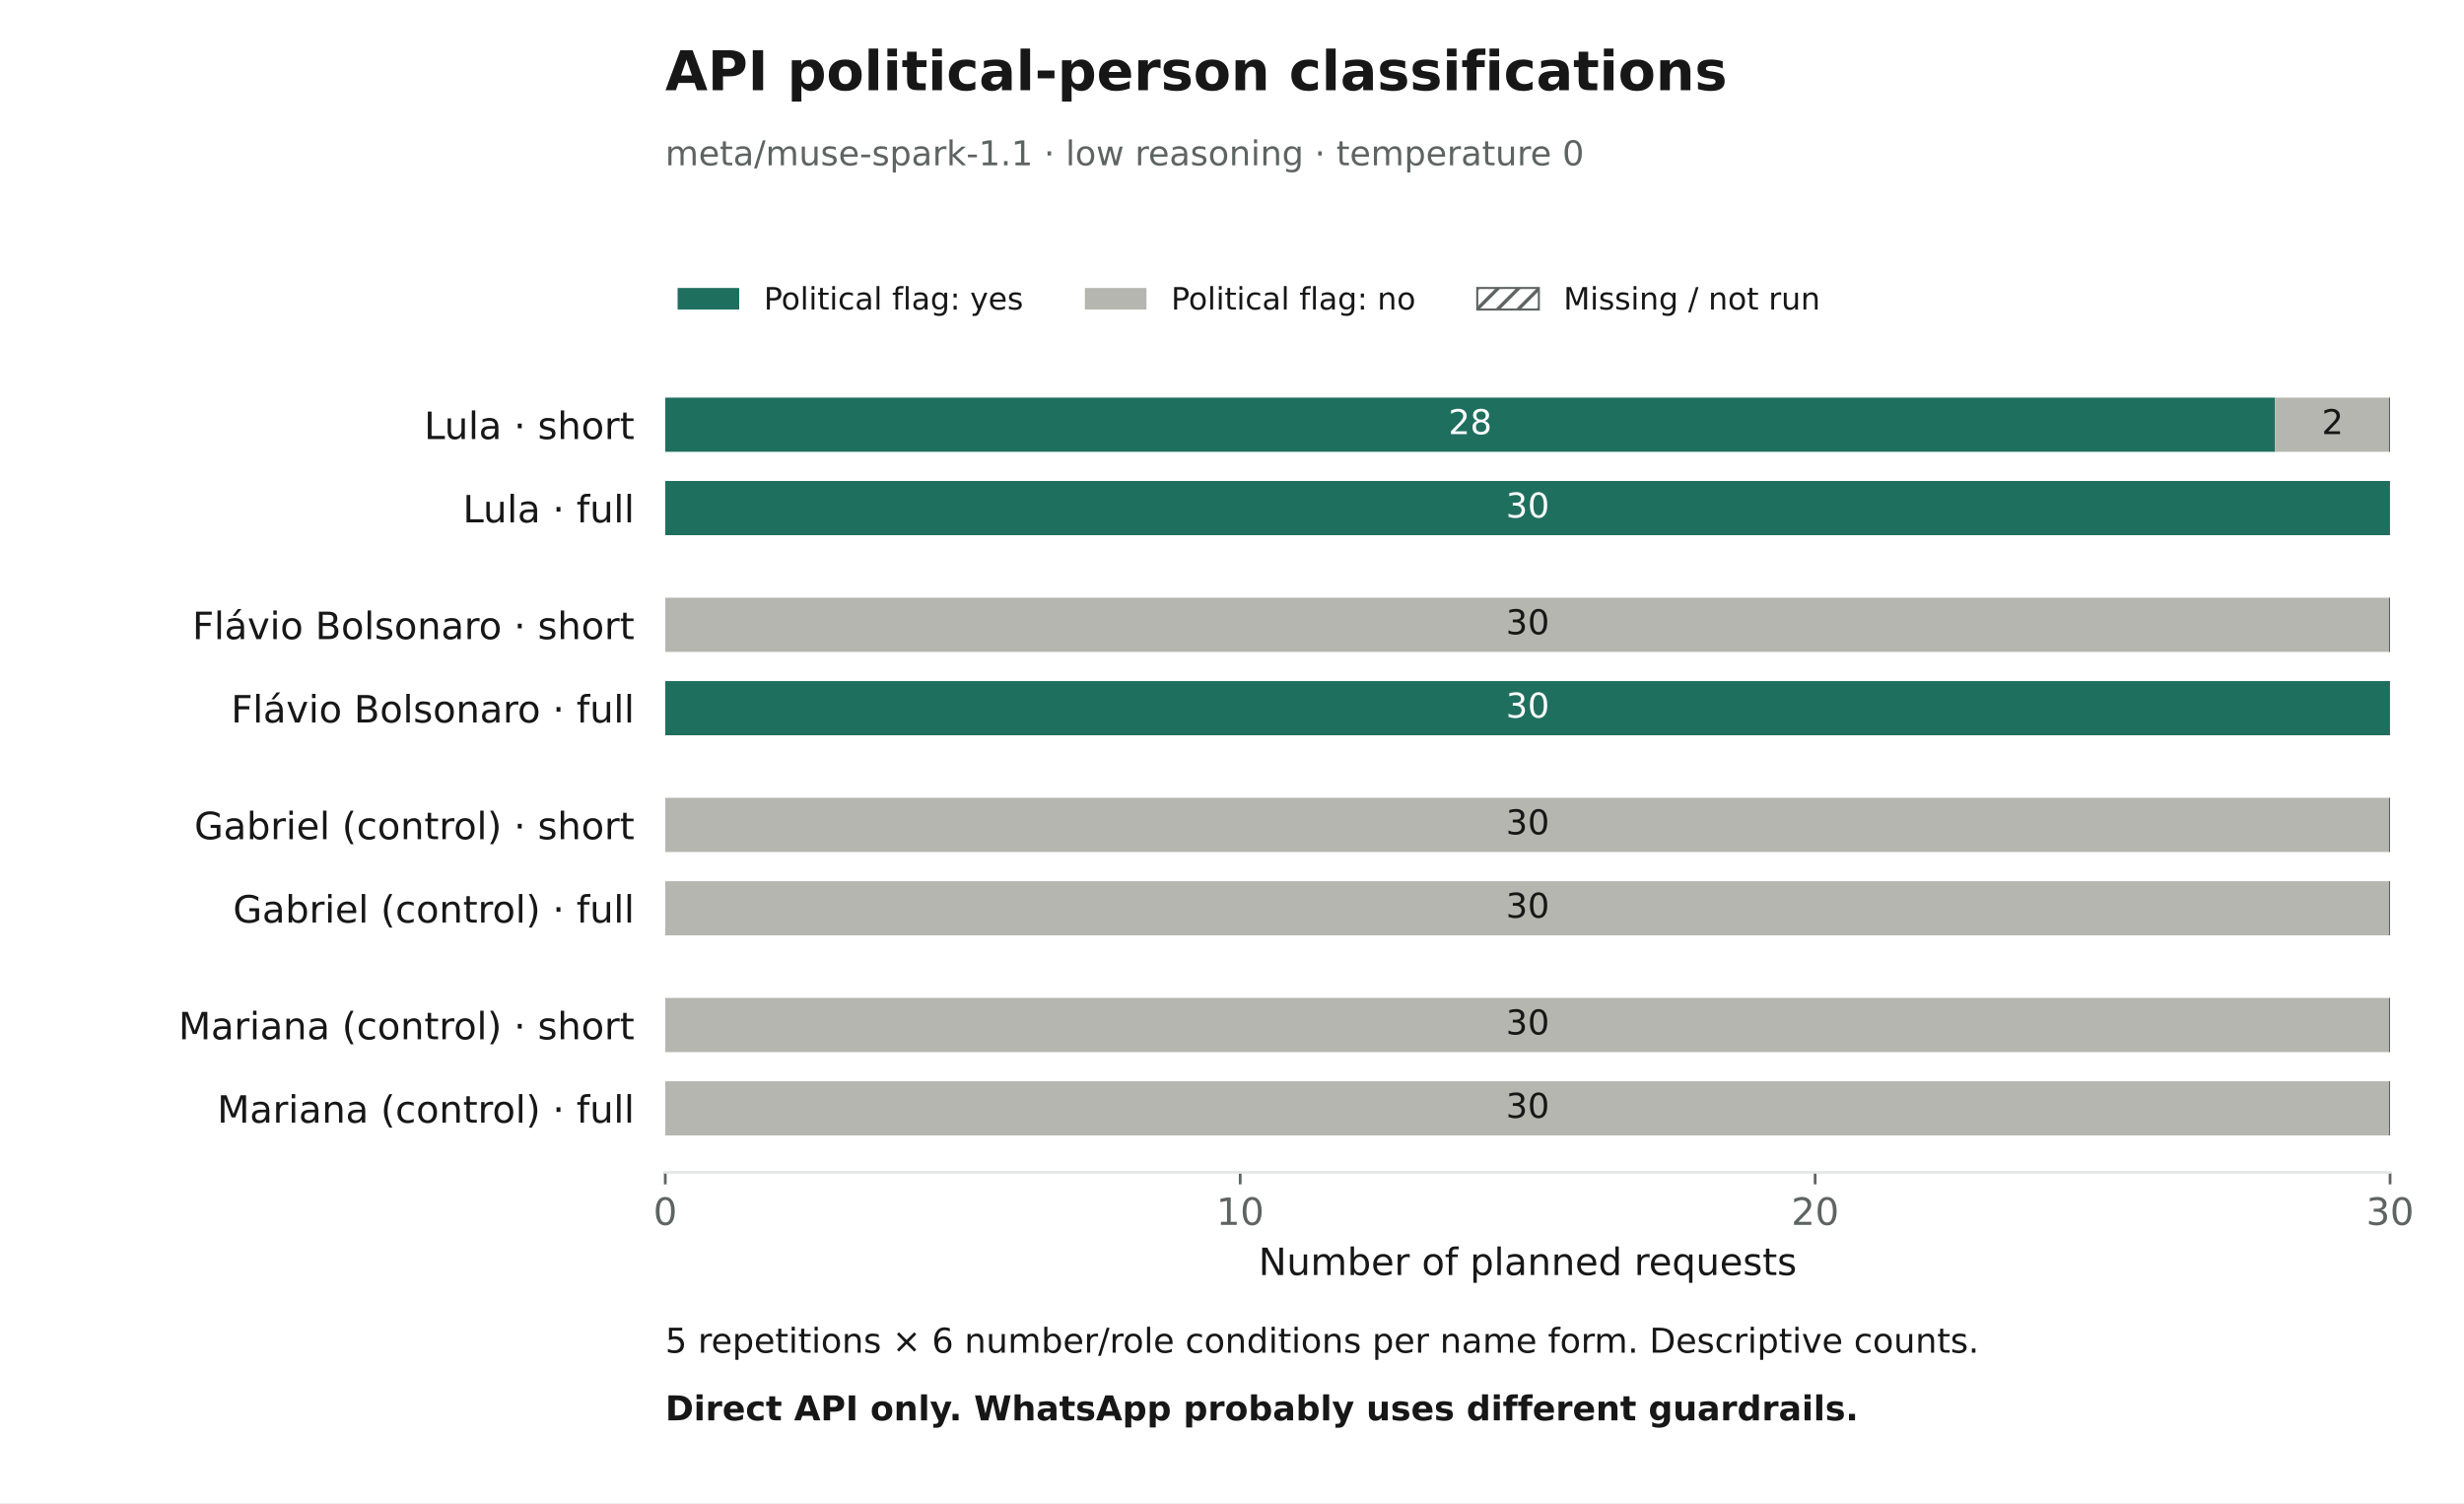
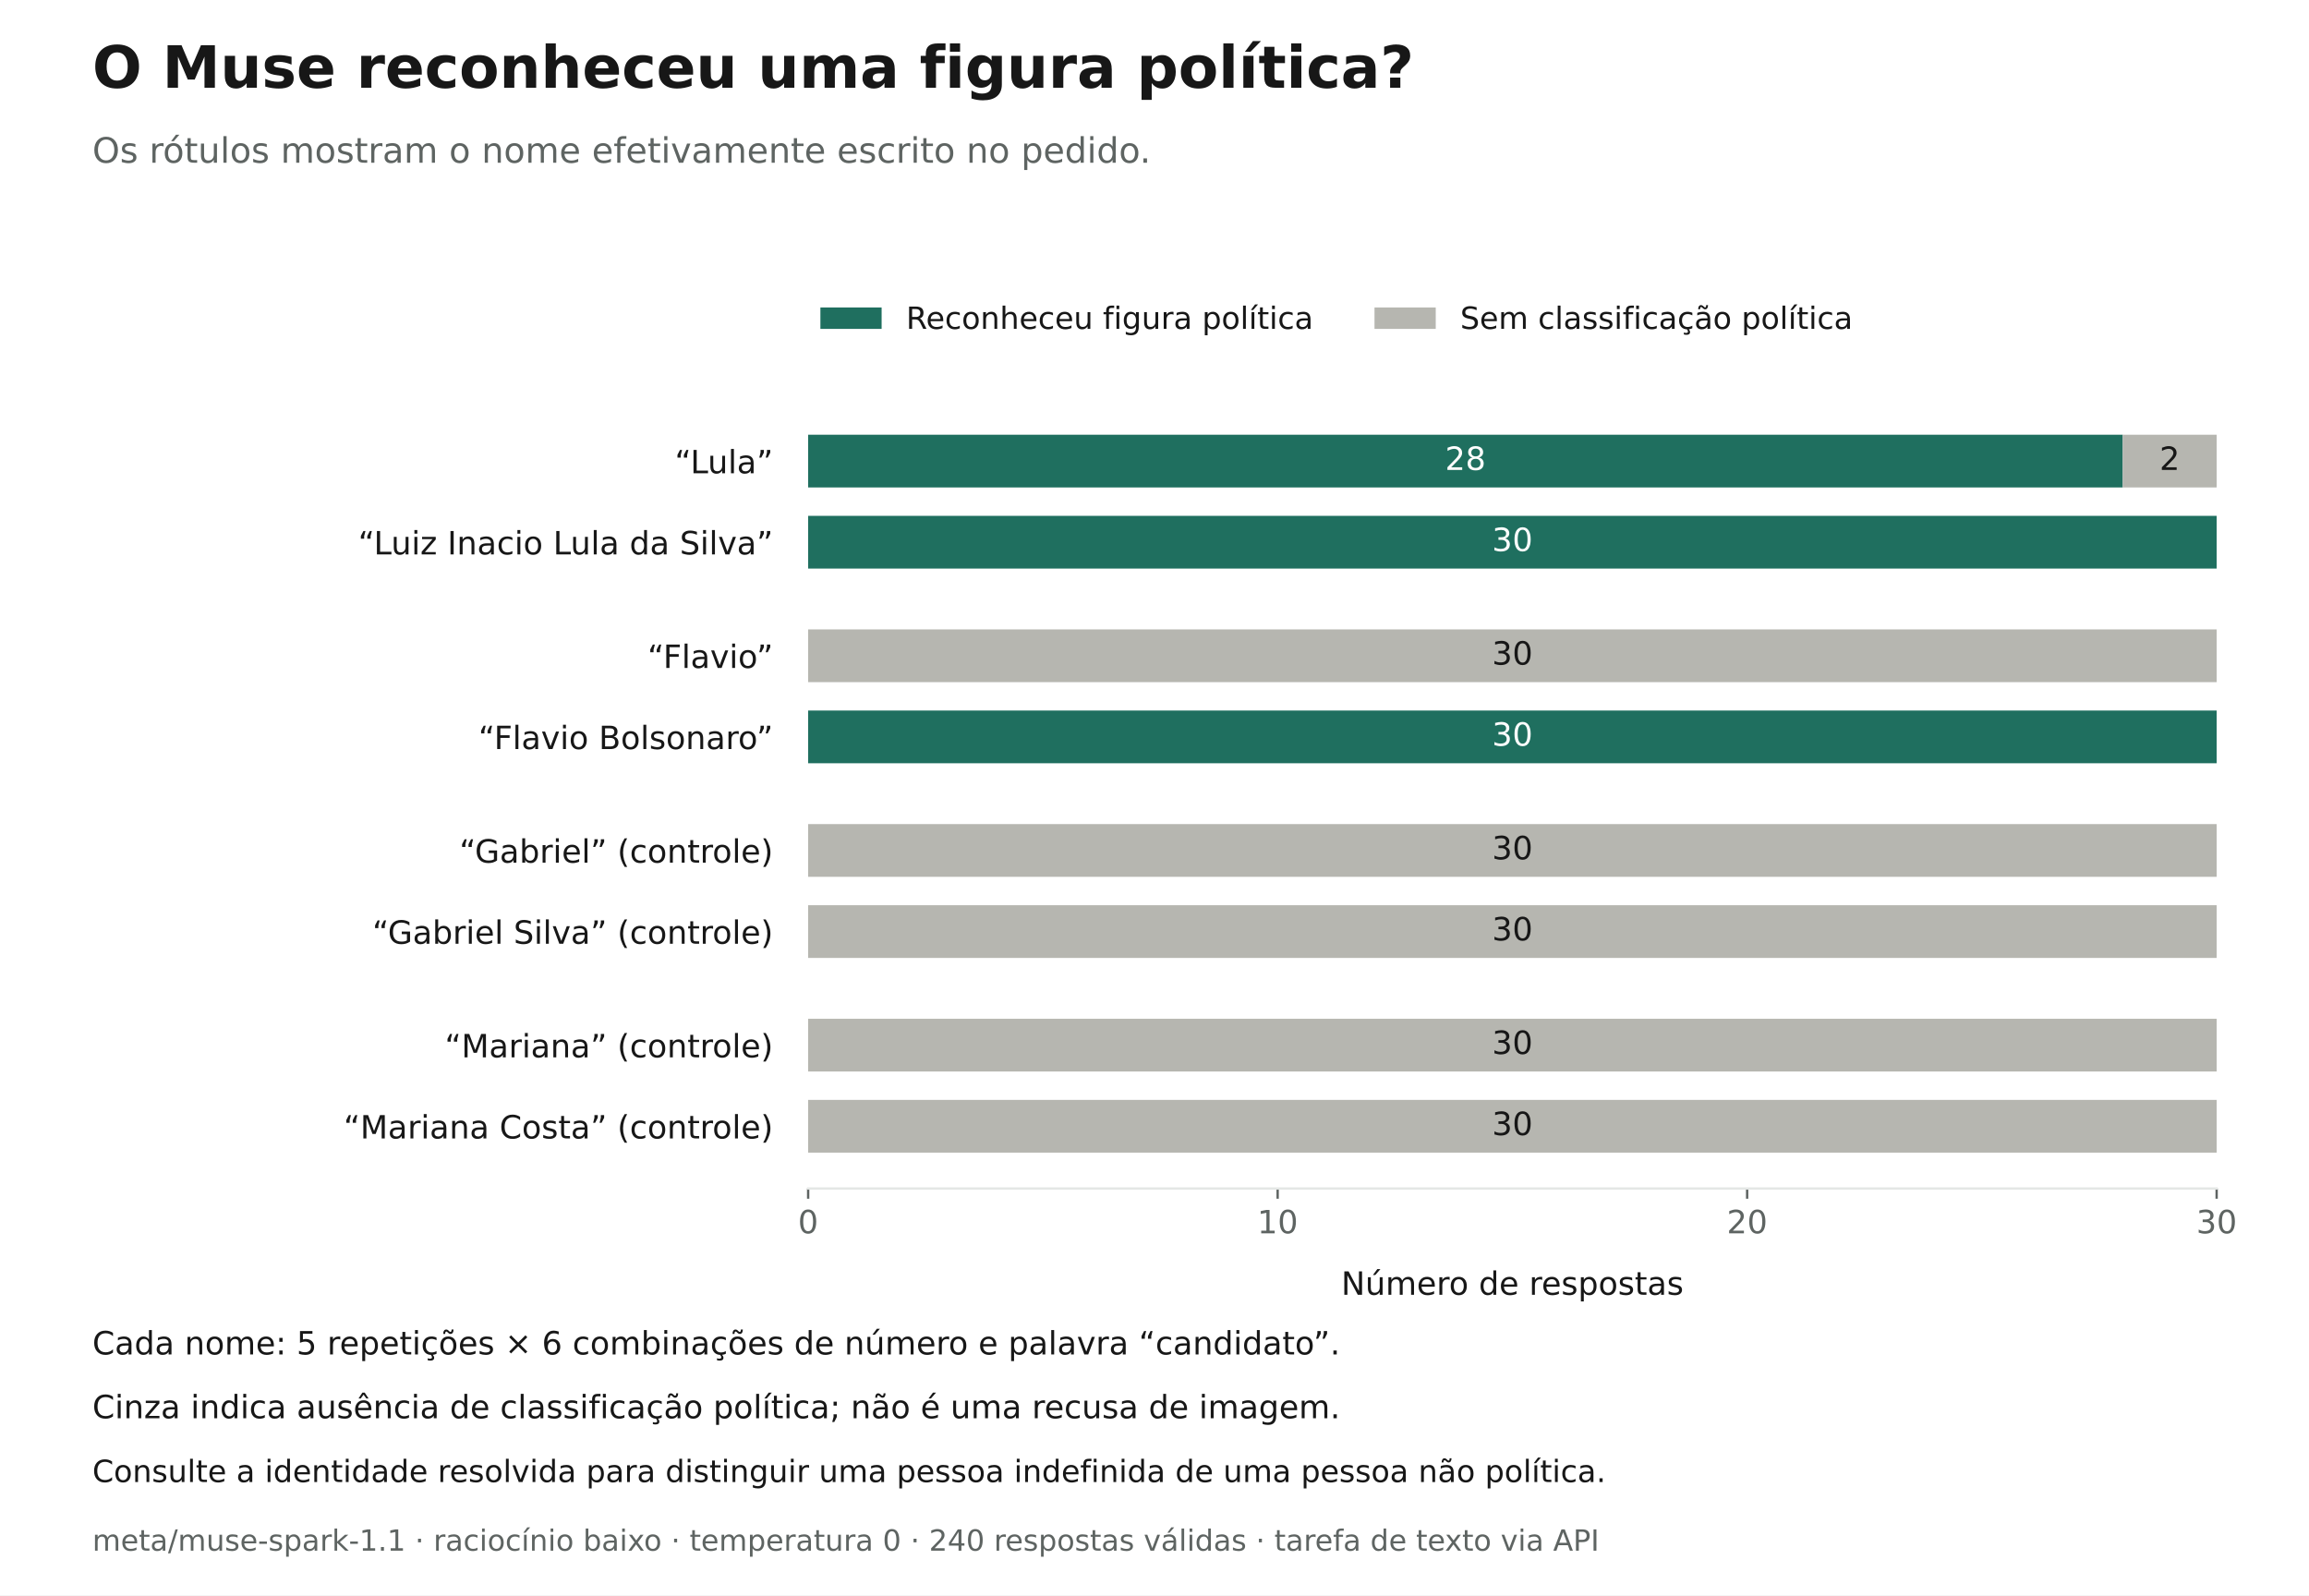
- <svg xmlns="http://www.w3.org/2000/svg" xmlns:xlink="http://www.w3.org/1999/xlink" width="720pt" height="439.2pt" viewBox="0 0 720 439.2" version="1.1">
+ <svg xmlns="http://www.w3.org/2000/svg" xmlns:xlink="http://www.w3.org/1999/xlink" width="792pt" height="547.2pt" viewBox="0 0 792 547.2" version="1.1">
  <defs>
    <style type="text/css">*{stroke-linejoin: round; stroke-linecap: butt}</style>
  </defs>
  <g id="figure_1">
    <g id="patch_1">
-       <path d="M 0 439.2  L 720 439.2  L 720 0  L 0 0  z " style="fill: #ffffff" />
+       <path d="M 0 547.2 L 792 547.2 L 792 0 L 0 0 z " style="fill: #ffffff" />
    </g>
    <g id="axes_1">
      <g id="patch_2">
-         <path d="M 194.4 342.576  L 698.4 342.576  L 698.4 105.408  L 194.4 105.408  z " style="fill: #ffffff" />
+         <path d="M 277.2 407.664 L 760.32 407.664 L 760.32 136.8 L 277.2 136.8 z " style="fill: #ffffff" />
      </g>
      <g id="patch_3">
-         <path d="M 194.4 116.188  L 664.8 116.188  L 664.8 132.024  L 194.4 132.024  z " clip-path="url(#p3ddcf8565f)" style="fill: #1f6f5f" />
+         <path d="M 277.2 149.112 L 728.112 149.112 L 728.112 167.197 L 277.2 167.197 z " clip-path="url(#pa9d672a647)" style="fill: #1f6f5f" />
      </g>
      <g id="patch_4">
-         <path d="M 194.4 140.551  L 698.4 140.551  L 698.4 156.386  L 194.4 156.386  z " clip-path="url(#p3ddcf8565f)" style="fill: #1f6f5f" />
+         <path d="M 277.2 176.936 L 760.32 176.936 L 760.32 195.021 L 277.2 195.021 z " clip-path="url(#pa9d672a647)" style="fill: #1f6f5f" />
      </g>
      <g id="patch_5">
-         <path d="M 194.4 174.658  L 194.4 174.658  L 194.4 190.494  L 194.4 190.494  z " clip-path="url(#p3ddcf8565f)" style="fill: #1f6f5f" />
+         <path d="M 277.2 215.889 L 277.2 215.889 L 277.2 233.974 L 277.2 233.974 z " clip-path="url(#pa9d672a647)" style="fill: #1f6f5f" />
      </g>
      <g id="patch_6">
-         <path d="M 194.4 199.021  L 698.4 199.021  L 698.4 214.856  L 194.4 214.856  z " clip-path="url(#p3ddcf8565f)" style="fill: #1f6f5f" />
+         <path d="M 277.2 243.713 L 760.32 243.713 L 760.32 261.798 L 277.2 261.798 z " clip-path="url(#pa9d672a647)" style="fill: #1f6f5f" />
      </g>
      <g id="patch_7">
-         <path d="M 194.4 233.128  L 194.4 233.128  L 194.4 248.963  L 194.4 248.963  z " clip-path="url(#p3ddcf8565f)" style="fill: #1f6f5f" />
+         <path d="M 277.2 282.666 L 277.2 282.666 L 277.2 300.751 L 277.2 300.751 z " clip-path="url(#pa9d672a647)" style="fill: #1f6f5f" />
      </g>
      <g id="patch_8">
-         <path d="M 194.4 257.49  L 194.4 257.49  L 194.4 273.326  L 194.4 273.326  z " clip-path="url(#p3ddcf8565f)" style="fill: #1f6f5f" />
+         <path d="M 277.2 310.49 L 277.2 310.49 L 277.2 328.575 L 277.2 328.575 z " clip-path="url(#pa9d672a647)" style="fill: #1f6f5f" />
      </g>
      <g id="patch_9">
-         <path d="M 194.4 291.598  L 194.4 291.598  L 194.4 307.433  L 194.4 307.433  z " clip-path="url(#p3ddcf8565f)" style="fill: #1f6f5f" />
+         <path d="M 277.2 349.443 L 277.2 349.443 L 277.2 367.528 L 277.2 367.528 z " clip-path="url(#pa9d672a647)" style="fill: #1f6f5f" />
      </g>
      <g id="patch_10">
-         <path d="M 194.4 315.96  L 194.4 315.96  L 194.4 331.796  L 194.4 331.796  z " clip-path="url(#p3ddcf8565f)" style="fill: #1f6f5f" />
+         <path d="M 277.2 377.267 L 277.2 377.267 L 277.2 395.352 L 277.2 395.352 z " clip-path="url(#pa9d672a647)" style="fill: #1f6f5f" />
      </g>
      <g id="patch_11">
-         <path d="M 664.8 116.188  L 698.4 116.188  L 698.4 132.024  L 664.8 132.024  z " clip-path="url(#p3ddcf8565f)" style="fill: #b6b6b0" />
+         <path d="M 728.112 149.112 L 760.32 149.112 L 760.32 167.197 L 728.112 167.197 z " clip-path="url(#pa9d672a647)" style="fill: #b6b6b0" />
      </g>
      <g id="patch_12">
-         <path d="M 698.4 140.551  L 698.4 140.551  L 698.4 156.386  L 698.4 156.386  z " clip-path="url(#p3ddcf8565f)" style="fill: #b6b6b0" />
+         <path d="M 760.32 176.936 L 760.32 176.936 L 760.32 195.021 L 760.32 195.021 z " clip-path="url(#pa9d672a647)" style="fill: #b6b6b0" />
      </g>
      <g id="patch_13">
-         <path d="M 194.4 174.658  L 698.4 174.658  L 698.4 190.494  L 194.4 190.494  z " clip-path="url(#p3ddcf8565f)" style="fill: #b6b6b0" />
+         <path d="M 277.2 215.889 L 760.32 215.889 L 760.32 233.974 L 277.2 233.974 z " clip-path="url(#pa9d672a647)" style="fill: #b6b6b0" />
      </g>
      <g id="patch_14">
-         <path d="M 698.4 199.021  L 698.4 199.021  L 698.4 214.856  L 698.4 214.856  z " clip-path="url(#p3ddcf8565f)" style="fill: #b6b6b0" />
+         <path d="M 760.32 243.713 L 760.32 243.713 L 760.32 261.798 L 760.32 261.798 z " clip-path="url(#pa9d672a647)" style="fill: #b6b6b0" />
      </g>
      <g id="patch_15">
-         <path d="M 194.4 233.128  L 698.4 233.128  L 698.4 248.963  L 194.4 248.963  z " clip-path="url(#p3ddcf8565f)" style="fill: #b6b6b0" />
+         <path d="M 277.2 282.666 L 760.32 282.666 L 760.32 300.751 L 277.2 300.751 z " clip-path="url(#pa9d672a647)" style="fill: #b6b6b0" />
      </g>
      <g id="patch_16">
-         <path d="M 194.4 257.49  L 698.4 257.49  L 698.4 273.326  L 194.4 273.326  z " clip-path="url(#p3ddcf8565f)" style="fill: #b6b6b0" />
+         <path d="M 277.2 310.49 L 760.32 310.49 L 760.32 328.575 L 277.2 328.575 z " clip-path="url(#pa9d672a647)" style="fill: #b6b6b0" />
      </g>
      <g id="patch_17">
-         <path d="M 194.4 291.598  L 698.4 291.598  L 698.4 307.433  L 194.4 307.433  z " clip-path="url(#p3ddcf8565f)" style="fill: #b6b6b0" />
+         <path d="M 277.2 349.443 L 760.32 349.443 L 760.32 367.528 L 277.2 367.528 z " clip-path="url(#pa9d672a647)" style="fill: #b6b6b0" />
      </g>
      <g id="patch_18">
-         <path d="M 194.4 315.96  L 698.4 315.96  L 698.4 331.796  L 194.4 331.796  z " clip-path="url(#p3ddcf8565f)" style="fill: #b6b6b0" />
-       </g>
-       <g id="patch_19">
-         <path d="M 698.4 116.188  L 698.4 116.188  L 698.4 132.024  L 698.4 132.024  z " clip-path="url(#p3ddcf8565f)" style="fill: url(#hdfb42f8b17); stroke: #5e6462; stroke-width: 0.6; stroke-linejoin: miter" />
-       </g>
-       <g id="patch_20">
-         <path d="M 698.4 140.551  L 698.4 140.551  L 698.4 156.386  L 698.4 156.386  z " clip-path="url(#p3ddcf8565f)" style="fill: url(#hdfb42f8b17); stroke: #5e6462; stroke-width: 0.6; stroke-linejoin: miter" />
-       </g>
-       <g id="patch_21">
-         <path d="M 698.4 174.658  L 698.4 174.658  L 698.4 190.494  L 698.4 190.494  z " clip-path="url(#p3ddcf8565f)" style="fill: url(#hdfb42f8b17); stroke: #5e6462; stroke-width: 0.6; stroke-linejoin: miter" />
-       </g>
-       <g id="patch_22">
-         <path d="M 698.4 199.021  L 698.4 199.021  L 698.4 214.856  L 698.4 214.856  z " clip-path="url(#p3ddcf8565f)" style="fill: url(#hdfb42f8b17); stroke: #5e6462; stroke-width: 0.6; stroke-linejoin: miter" />
-       </g>
-       <g id="patch_23">
-         <path d="M 698.4 233.128  L 698.4 233.128  L 698.4 248.963  L 698.4 248.963  z " clip-path="url(#p3ddcf8565f)" style="fill: url(#hdfb42f8b17); stroke: #5e6462; stroke-width: 0.6; stroke-linejoin: miter" />
-       </g>
-       <g id="patch_24">
-         <path d="M 698.4 257.49  L 698.4 257.49  L 698.4 273.326  L 698.4 273.326  z " clip-path="url(#p3ddcf8565f)" style="fill: url(#hdfb42f8b17); stroke: #5e6462; stroke-width: 0.6; stroke-linejoin: miter" />
-       </g>
-       <g id="patch_25">
-         <path d="M 698.4 291.598  L 698.4 291.598  L 698.4 307.433  L 698.4 307.433  z " clip-path="url(#p3ddcf8565f)" style="fill: url(#hdfb42f8b17); stroke: #5e6462; stroke-width: 0.6; stroke-linejoin: miter" />
-       </g>
-       <g id="patch_26">
-         <path d="M 698.4 315.96  L 698.4 315.96  L 698.4 331.796  L 698.4 331.796  z " clip-path="url(#p3ddcf8565f)" style="fill: url(#hdfb42f8b17); stroke: #5e6462; stroke-width: 0.6; stroke-linejoin: miter" />
+         <path d="M 277.2 377.267 L 760.32 377.267 L 760.32 395.352 L 277.2 395.352 z " clip-path="url(#pa9d672a647)" style="fill: #b6b6b0" />
      </g>
      <g id="matplotlib.axis_1">
        <g id="xtick_1">
          <g id="line2d_1">
            <defs>
-               <path id="mee161d6747" d="M 0 0  L 0 3.5  " style="stroke: #5e6462; stroke-width: 0.8" />
+               <path id="mf2df65bd45" d="M 0 0 L 0 3.5 " style="stroke: #5e6462; stroke-width: 0.8" />
            </defs>
            <g>
-               <use xlink:href="#mee161d6747" x="194.4" y="342.576" style="fill: #5e6462; stroke: #5e6462; stroke-width: 0.8" />
+               <use xlink:href="#mf2df65bd45" x="277.2" y="407.664" style="fill: #5e6462; stroke: #5e6462; stroke-width: 0.8" />
            </g>
          </g>
          <g id="text_1">
-             <text style="font-size: 11px; font-family: 'DejaVu Sans'; text-anchor: middle; fill: #5e6462" x="194.4" y="357.934" transform="rotate(-0 194.4 357.9343)">0</text>
+             <text style="font-size: 11px; font-family: 'DejaVu Sans'; text-anchor: middle; fill: #5e6462" x="277.2" y="423.022" transform="rotate(-0 277.2 423.0223)">0</text>
          </g>
        </g>
        <g id="xtick_2">
          <g id="line2d_2">
            <g>
-               <use xlink:href="#mee161d6747" x="362.4" y="342.576" style="fill: #5e6462; stroke: #5e6462; stroke-width: 0.8" />
+               <use xlink:href="#mf2df65bd45" x="438.24" y="407.664" style="fill: #5e6462; stroke: #5e6462; stroke-width: 0.8" />
            </g>
          </g>
          <g id="text_2">
-             <text style="font-size: 11px; font-family: 'DejaVu Sans'; text-anchor: middle; fill: #5e6462" x="362.4" y="357.934" transform="rotate(-0 362.4 357.9343)">10</text>
+             <text style="font-size: 11px; font-family: 'DejaVu Sans'; text-anchor: middle; fill: #5e6462" x="438.24" y="423.022" transform="rotate(-0 438.24 423.0223)">10</text>
          </g>
        </g>
        <g id="xtick_3">
          <g id="line2d_3">
            <g>
-               <use xlink:href="#mee161d6747" x="530.4" y="342.576" style="fill: #5e6462; stroke: #5e6462; stroke-width: 0.8" />
+               <use xlink:href="#mf2df65bd45" x="599.28" y="407.664" style="fill: #5e6462; stroke: #5e6462; stroke-width: 0.8" />
            </g>
          </g>
          <g id="text_3">
-             <text style="font-size: 11px; font-family: 'DejaVu Sans'; text-anchor: middle; fill: #5e6462" x="530.4" y="357.934" transform="rotate(-0 530.4 357.9343)">20</text>
+             <text style="font-size: 11px; font-family: 'DejaVu Sans'; text-anchor: middle; fill: #5e6462" x="599.28" y="423.022" transform="rotate(-0 599.28 423.0223)">20</text>
          </g>
        </g>
        <g id="xtick_4">
          <g id="line2d_4">
            <g>
-               <use xlink:href="#mee161d6747" x="698.4" y="342.576" style="fill: #5e6462; stroke: #5e6462; stroke-width: 0.8" />
+               <use xlink:href="#mf2df65bd45" x="760.32" y="407.664" style="fill: #5e6462; stroke: #5e6462; stroke-width: 0.8" />
            </g>
          </g>
          <g id="text_4">
-             <text style="font-size: 11px; font-family: 'DejaVu Sans'; text-anchor: middle; fill: #5e6462" x="698.4" y="357.934" transform="rotate(-0 698.4 357.9343)">30</text>
+             <text style="font-size: 11px; font-family: 'DejaVu Sans'; text-anchor: middle; fill: #5e6462" x="760.32" y="423.022" transform="rotate(-0 760.32 423.0223)">30</text>
          </g>
        </g>
        <g id="text_5">
-           <text style="font-size: 11px; font-family: 'DejaVu Sans'; text-anchor: middle; fill: #171717" x="446.4" y="372.58" transform="rotate(-0 446.4 372.5802)">Number of planned requests</text>
+           <text style="font-size: 11px; font-family: 'DejaVu Sans'; text-anchor: middle; fill: #171717" x="518.76" y="444.108" transform="rotate(-0 518.76 444.1082)">Número de respostas</text>
        </g>
      </g>
      <g id="matplotlib.axis_2">
        <g id="ytick_1">
          <g id="line2d_5" />
          <g id="text_6">
-             <text style="font-size: 11px; font-family: 'DejaVu Sans'; text-anchor: end; fill: #171717" x="185.4" y="128.285" transform="rotate(-0 185.4 128.2853)">Lula · short</text>
+             <text style="font-size: 11px; font-family: 'DejaVu Sans'; text-anchor: end; fill: #171717" x="265.2" y="162.334" transform="rotate(-0 265.2 162.3339)">“Lula”</text>
          </g>
        </g>
        <g id="ytick_2">
          <g id="line2d_6" />
          <g id="text_7">
-             <text style="font-size: 11px; font-family: 'DejaVu Sans'; text-anchor: end; fill: #171717" x="185.4" y="152.648" transform="rotate(-0 185.4 152.6477)">Lula · full</text>
+             <text style="font-size: 11px; font-family: 'DejaVu Sans'; text-anchor: end; fill: #171717" x="265.2" y="190.158" transform="rotate(-0 265.2 190.1576)">“Luiz Inacio Lula da Silva”</text>
          </g>
        </g>
        <g id="ytick_3">
          <g id="line2d_7" />
          <g id="text_8">
-             <text style="font-size: 11px; font-family: 'DejaVu Sans'; text-anchor: end; fill: #171717" x="185.4" y="186.755" transform="rotate(-0 185.4 186.7551)">Flávio Bolsonaro · short</text>
+             <text style="font-size: 11px; font-family: 'DejaVu Sans'; text-anchor: end; fill: #171717" x="265.2" y="229.111" transform="rotate(-0 265.2 229.1108)">“Flavio”</text>
          </g>
        </g>
        <g id="ytick_4">
          <g id="line2d_8" />
          <g id="text_9">
-             <text style="font-size: 11px; font-family: 'DejaVu Sans'; text-anchor: end; fill: #171717" x="185.4" y="211.117" transform="rotate(-0 185.4 211.1175)">Flávio Bolsonaro · full</text>
+             <text style="font-size: 11px; font-family: 'DejaVu Sans'; text-anchor: end; fill: #171717" x="265.2" y="256.935" transform="rotate(-0 265.2 256.9345)">“Flavio Bolsonaro”</text>
          </g>
        </g>
        <g id="ytick_5">
          <g id="line2d_9" />
          <g id="text_10">
-             <text style="font-size: 11px; font-family: 'DejaVu Sans'; text-anchor: end; fill: #171717" x="185.4" y="245.225" transform="rotate(-0 185.4 245.2248)">Gabriel (control) · short</text>
+             <text style="font-size: 11px; font-family: 'DejaVu Sans'; text-anchor: end; fill: #171717" x="265.2" y="295.888" transform="rotate(-0 265.2 295.8878)">“Gabriel” (controle)</text>
          </g>
        </g>
        <g id="ytick_6">
          <g id="line2d_10" />
          <g id="text_11">
-             <text style="font-size: 11px; font-family: 'DejaVu Sans'; text-anchor: end; fill: #171717" x="185.4" y="269.587" transform="rotate(-0 185.4 269.5872)">Gabriel (control) · full</text>
+             <text style="font-size: 11px; font-family: 'DejaVu Sans'; text-anchor: end; fill: #171717" x="265.2" y="323.711" transform="rotate(-0 265.2 323.7115)">“Gabriel Silva” (controle)</text>
          </g>
        </g>
        <g id="ytick_7">
          <g id="line2d_11" />
          <g id="text_12">
-             <text style="font-size: 11px; font-family: 'DejaVu Sans'; text-anchor: end; fill: #171717" x="185.4" y="303.695" transform="rotate(-0 185.4 303.6946)">Mariana (control) · short</text>
+             <text style="font-size: 11px; font-family: 'DejaVu Sans'; text-anchor: end; fill: #171717" x="265.2" y="362.665" transform="rotate(-0 265.2 362.6647)">“Mariana” (controle)</text>
          </g>
        </g>
        <g id="ytick_8">
          <g id="line2d_12" />
          <g id="text_13">
-             <text style="font-size: 11px; font-family: 'DejaVu Sans'; text-anchor: end; fill: #171717" x="185.4" y="328.057" transform="rotate(-0 185.4 328.057)">Mariana (control) · full</text>
-           </g>
-         </g>
-       </g>
-       <g id="patch_27">
-         <path d="M 194.4 342.576  L 698.4 342.576  " style="fill: none; stroke: #e4e7e5; stroke-width: 0.8; stroke-linejoin: miter; stroke-linecap: square" />
+             <text style="font-size: 11px; font-family: 'DejaVu Sans'; text-anchor: end; fill: #171717" x="265.2" y="390.488" transform="rotate(-0 265.2 390.4884)">“Mariana Costa” (controle)</text>
+           </g>
+         </g>
+       </g>
+       <g id="patch_19">
+         <path d="M 277.2 407.664 L 760.32 407.664 " style="fill: none; stroke: #e4e7e5; stroke-width: 0.8; stroke-linejoin: miter; stroke-linecap: square" />
      </g>
      <g id="text_14">
-         <text style="font-size: 10px; font-family: 'DejaVu Sans'; text-anchor: middle; fill: #ffffff" x="429.6" y="126.866" transform="rotate(-0 429.6 126.8655)">28</text>
+         <text style="font-size: 11px; font-family: 'DejaVu Sans'; text-anchor: middle; fill: #ffffff" x="502.656" y="161.19" transform="rotate(-0 502.656 161.19)">28</text>
      </g>
      <g id="text_15">
-         <text style="font-size: 10px; font-family: 'DejaVu Sans'; text-anchor: middle; fill: #ffffff" x="446.4" y="151.228" transform="rotate(-0 446.4 151.2279)">30</text>
+         <text style="font-size: 11px; font-family: 'DejaVu Sans'; text-anchor: middle; fill: #ffffff" x="518.76" y="189.014" transform="rotate(-0 518.76 189.0138)">30</text>
      </g>
      <g id="text_16">
-         <text style="font-size: 10px; font-family: 'DejaVu Sans'; text-anchor: middle; fill: #ffffff" x="446.4" y="209.698" transform="rotate(-0 446.4 209.6977)">30</text>
+         <text style="font-size: 11px; font-family: 'DejaVu Sans'; text-anchor: middle; fill: #ffffff" x="518.76" y="255.791" transform="rotate(-0 518.76 255.7907)">30</text>
      </g>
      <g id="text_17">
-         <text style="font-size: 10px; font-family: 'DejaVu Sans'; text-anchor: middle; fill: #171717" x="681.6" y="126.866" transform="rotate(-0 681.6 126.8655)">2</text>
+         <text style="font-size: 11px; font-family: 'DejaVu Sans'; text-anchor: middle; fill: #171717" x="744.216" y="161.19" transform="rotate(-0 744.216 161.19)">2</text>
      </g>
      <g id="text_18">
-         <text style="font-size: 10px; font-family: 'DejaVu Sans'; text-anchor: middle; fill: #171717" x="446.4" y="185.335" transform="rotate(-0 446.4 185.3353)">30</text>
+         <text style="font-size: 11px; font-family: 'DejaVu Sans'; text-anchor: middle; fill: #171717" x="518.76" y="227.967" transform="rotate(-0 518.76 227.967)">30</text>
      </g>
      <g id="text_19">
-         <text style="font-size: 10px; font-family: 'DejaVu Sans'; text-anchor: middle; fill: #171717" x="446.4" y="243.805" transform="rotate(-0 446.4 243.8051)">30</text>
+         <text style="font-size: 11px; font-family: 'DejaVu Sans'; text-anchor: middle; fill: #171717" x="518.76" y="294.744" transform="rotate(-0 518.76 294.7439)">30</text>
      </g>
      <g id="text_20">
-         <text style="font-size: 10px; font-family: 'DejaVu Sans'; text-anchor: middle; fill: #171717" x="446.4" y="268.167" transform="rotate(-0 446.4 268.1675)">30</text>
+         <text style="font-size: 11px; font-family: 'DejaVu Sans'; text-anchor: middle; fill: #171717" x="518.76" y="322.568" transform="rotate(-0 518.76 322.5677)">30</text>
      </g>
      <g id="text_21">
-         <text style="font-size: 10px; font-family: 'DejaVu Sans'; text-anchor: middle; fill: #171717" x="446.4" y="302.275" transform="rotate(-0 446.4 302.2748)">30</text>
+         <text style="font-size: 11px; font-family: 'DejaVu Sans'; text-anchor: middle; fill: #171717" x="518.76" y="361.521" transform="rotate(-0 518.76 361.5209)">30</text>
      </g>
      <g id="text_22">
-         <text style="font-size: 10px; font-family: 'DejaVu Sans'; text-anchor: middle; fill: #171717" x="446.4" y="326.637" transform="rotate(-0 446.4 326.6372)">30</text>
+         <text style="font-size: 11px; font-family: 'DejaVu Sans'; text-anchor: middle; fill: #171717" x="518.76" y="389.345" transform="rotate(-0 518.76 389.3446)">30</text>
      </g>
      <g id="legend_1">
-         <g id="patch_28">
-           <path d="M 198 90.45  L 216 90.45  L 216 84.15  L 198 84.15  z " style="fill: #1f6f5f" />
+         <g id="patch_20">
+           <path d="M 281.4 112.81 L 302.4 112.81 L 302.4 105.46 L 281.4 105.46 z " style="fill: #1f6f5f" />
        </g>
        <g id="text_23">
-           <text style="font-size: 9px; font-family: 'DejaVu Sans'; text-anchor: start; fill: #171717" x="223.2" y="90.45" transform="rotate(-0 223.2 90.44956)">Political flag: yes</text>
-         </g>
-         <g id="patch_29">
-           <path d="M 317.004 90.45  L 335.004 90.45  L 335.004 84.15  L 317.004 84.15  z " style="fill: #b6b6b0" />
+           <text style="font-size: 10.5px; font-family: 'DejaVu Sans'; text-anchor: start; fill: #171717" x="310.8" y="112.81" transform="rotate(-0 310.8 112.8102)">Reconheceu figura política</text>
+         </g>
+         <g id="patch_21">
+           <path d="M 471.465 112.81 L 492.465 112.81 L 492.465 105.46 L 471.465 105.46 z " style="fill: #b6b6b0" />
        </g>
        <g id="text_24">
-           <text style="font-size: 9px; font-family: 'DejaVu Sans'; text-anchor: start; fill: #171717" x="342.204" y="90.45" transform="rotate(-0 342.2039 90.44956)">Political flag: no</text>
-         </g>
-         <g id="patch_30">
-           <path d="M 431.665 90.45  L 449.665 90.45  L 449.665 84.15  L 431.665 84.15  z " style="fill: url(#hdfb42f8b17); stroke: #5e6462; stroke-width: 0.6; stroke-linejoin: miter" />
-         </g>
-         <g id="text_25">
-           <text style="font-size: 9px; font-family: 'DejaVu Sans'; text-anchor: start; fill: #171717" x="456.865" y="90.45" transform="rotate(-0 456.8653 90.44956)">Missing / not run</text>
-         </g>
-       </g>
+           <text style="font-size: 10.5px; font-family: 'DejaVu Sans'; text-anchor: start; fill: #171717" x="500.865" y="112.81" transform="rotate(-0 500.8648 112.8102)">Sem classificação política</text>
+         </g>
+       </g>
+     </g>
+     <g id="text_25">
+       <text style="font-weight: 600; font-size: 20px; font-family: 'DejaVu Sans'; text-anchor: start; fill: #171717" x="31.68" y="30.096" transform="rotate(-0 31.68 30.096)">O Muse reconheceu uma figura política?</text>
    </g>
    <g id="text_26">
-       <text style="font-weight: 600; font-size: 16px; font-family: 'DejaVu Sans'; text-anchor: start; fill: #171717" x="194.4" y="26.352" transform="rotate(-0 194.4 26.352)">API political-person classifications</text>
+       <text style="font-size: 12px; font-family: 'DejaVu Sans'; text-anchor: start; fill: #5e6462" x="31.68" y="55.814" transform="rotate(-0 31.68 55.8144)">Os rótulos mostram o nome efetivamente escrito no pedido.</text>
    </g>
    <g id="text_27">
-       <text style="font-size: 10px; font-family: 'DejaVu Sans'; text-anchor: start; fill: #5e6462" x="194.4" y="48.312" transform="rotate(-0 194.4 48.312)">meta/muse-spark-1.1 · low reasoning · temperature 0</text>
+       <text style="font-size: 11px; font-family: 'DejaVu Sans'; text-anchor: start; fill: #171717" x="31.68" y="464.573" transform="rotate(-0 31.68 464.5728)">Cada nome: 5 repetições × 6 combinações de número e palavra “candidato”.</text>
    </g>
    <g id="text_28">
-       <text style="font-size: 10px; font-family: 'DejaVu Sans'; text-anchor: start; fill: #171717" x="194.4" y="395.28" transform="rotate(-0 194.4 395.28)">5 repetitions × 6 number/role conditions per name form. Descriptive counts.</text>
+       <text style="font-size: 11px; font-family: 'DejaVu Sans'; text-anchor: start; fill: #171717" x="31.68" y="486.461" transform="rotate(-0 31.68 486.4608)">Cinza indica ausência de classificação política; não é uma recusa de imagem.</text>
    </g>
    <g id="text_29">
-       <text style="font-weight: 600; font-size: 10px; font-family: 'DejaVu Sans'; text-anchor: start; fill: #171717" x="194.4" y="415.044" transform="rotate(-0 194.4 415.044)">Direct API only. WhatsApp probably uses different guardrails.</text>
+       <text style="font-size: 10.5px; font-family: 'DejaVu Sans'; text-anchor: start; fill: #171717" x="31.68" y="508.349" transform="rotate(-0 31.68 508.3488)">Consulte a identidade resolvida para distinguir uma pessoa indefinida de uma pessoa não política.</text>
+     </g>
+     <g id="text_30">
+       <text style="font-size: 10px; font-family: 'DejaVu Sans'; text-anchor: start; fill: #5e6462" x="31.68" y="531.878" transform="rotate(-0 31.68 531.8784)">meta/muse-spark-1.1 · raciocínio baixo · temperatura 0 · 240 respostas válidas · tarefa de texto via API</text>
    </g>
  </g>
  <defs>
-     <clipPath id="p3ddcf8565f">
-       <rect x="194.4" y="105.408" width="504" height="237.168" />
+     <clipPath id="pa9d672a647">
+       <rect x="277.2" y="136.8" width="483.12" height="270.864" />
    </clipPath>
  </defs>
-   <defs>
-     <pattern id="hdfb42f8b17" patternUnits="userSpaceOnUse" x="0" y="0" width="72" height="72">
-       <rect x="0" y="0" width="73" height="73" fill="#ffffff" />
-       <path d="M -36 36  L 36 -36  M -33 39  L 39 -33  M -30 42  L 42 -30  M -27 45  L 45 -27  M -24 48  L 48 -24  M -21 51  L 51 -21  M -18 54  L 54 -18  M -15 57  L 57 -15  M -12 60  L 60 -12  M -9 63  L 63 -9  M -6 66  L 66 -6  M -3 69  L 69 -3  M 0 72  L 72 0  M 3 75  L 75 3  M 6 78  L 78 6  M 9 81  L 81 9  M 12 84  L 84 12  M 15 87  L 87 15  M 18 90  L 90 18  M 21 93  L 93 21  M 24 96  L 96 24  M 27 99  L 99 27  M 30 102  L 102 30  M 33 105  L 105 33  M 36 108  L 108 36  " style="fill: #5e6462; stroke: #5e6462; stroke-width: 1.0; stroke-linecap: butt; stroke-linejoin: miter" />
-     </pattern>
-   </defs>
</svg>
